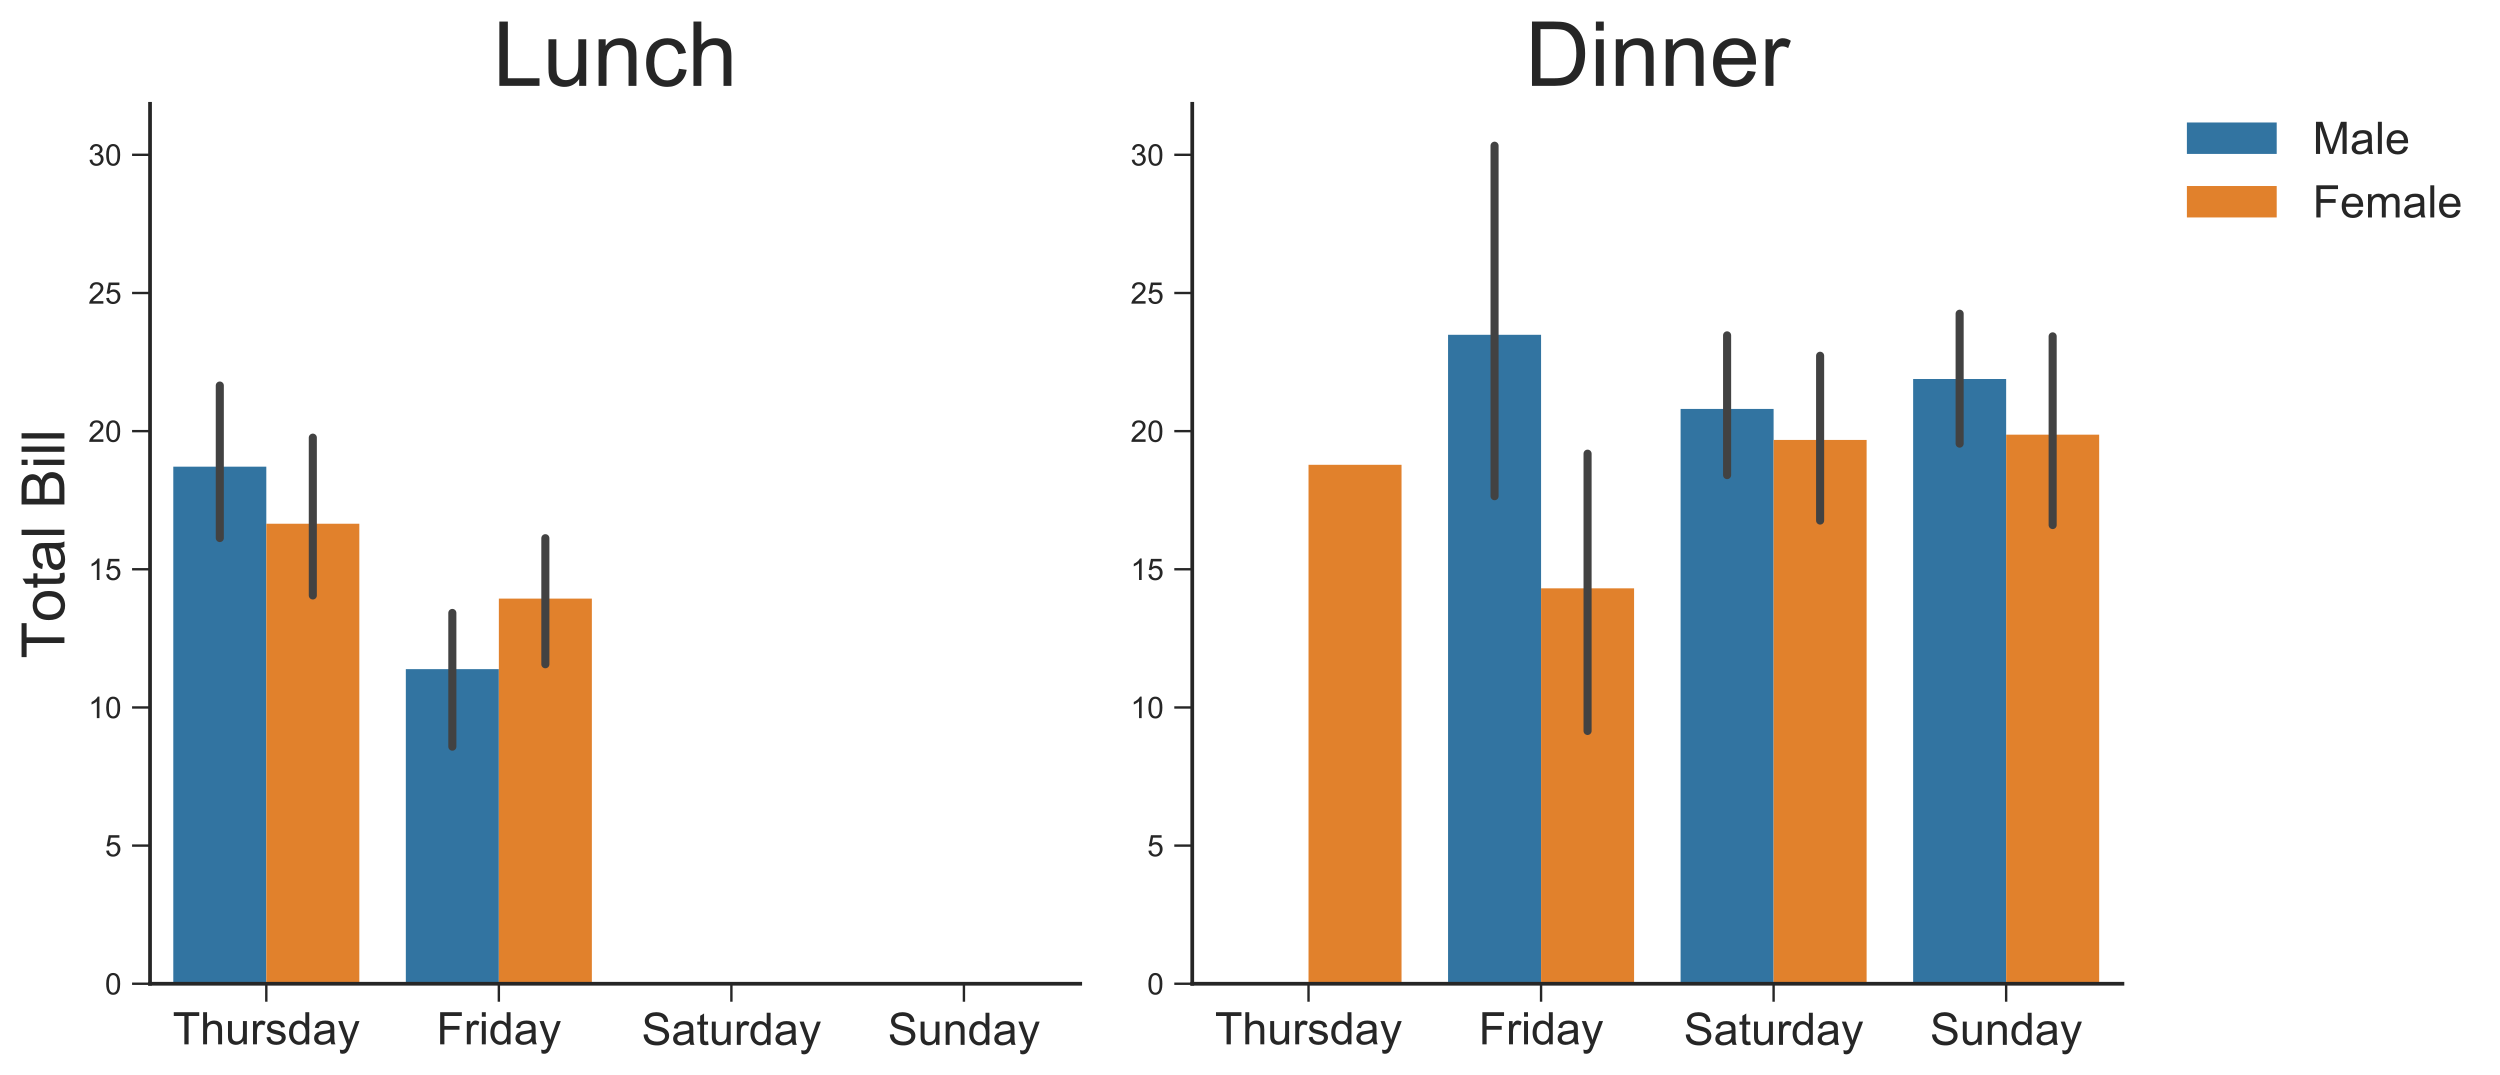
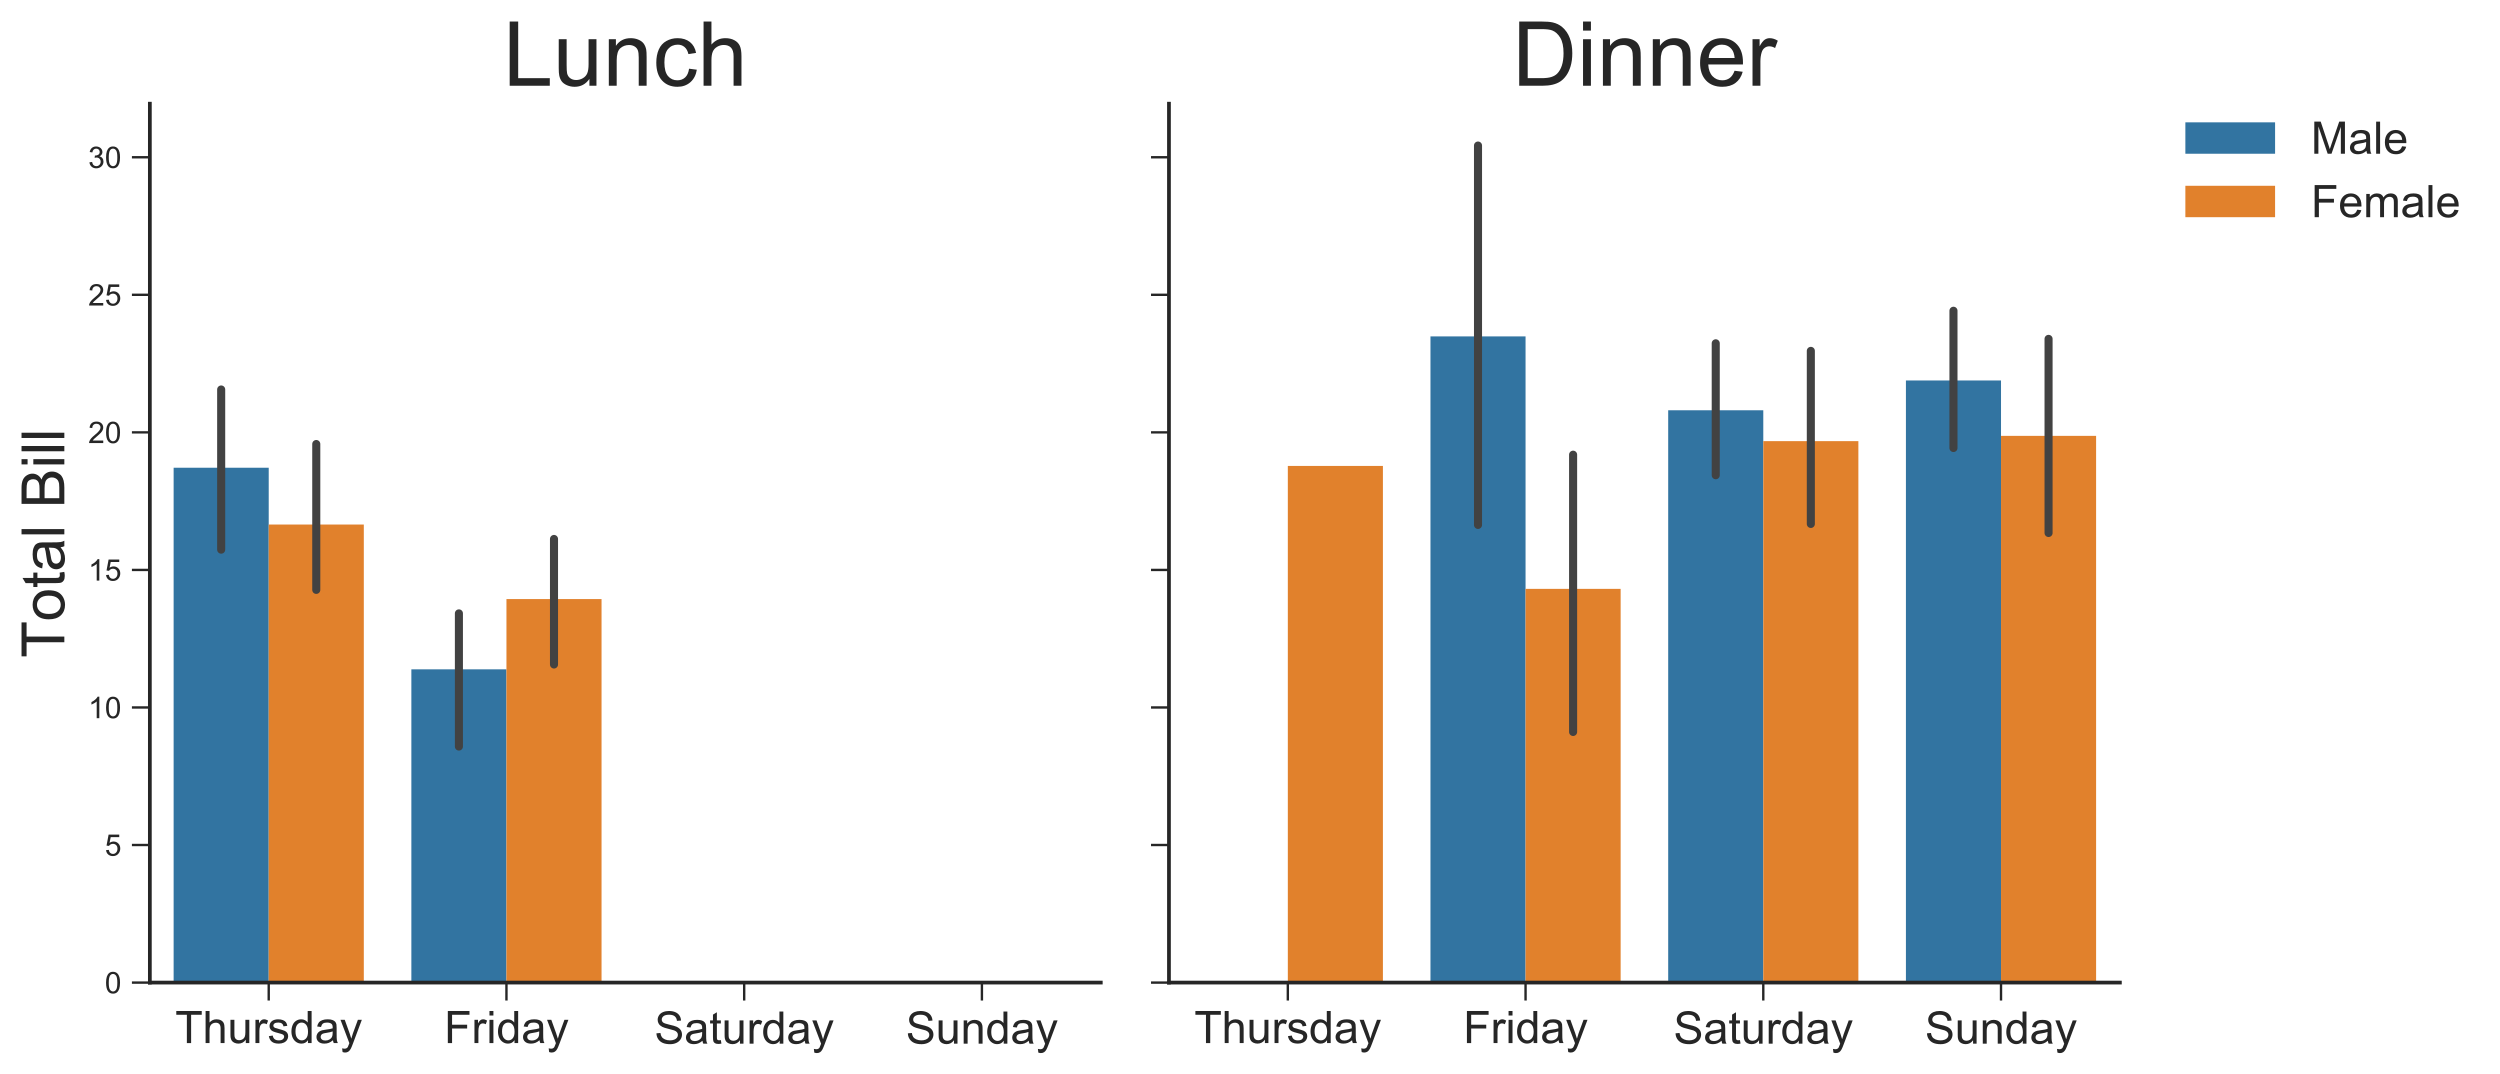
- <svg xmlns="http://www.w3.org/2000/svg" xmlns:xlink="http://www.w3.org/1999/xlink" height="359pt" version="1.1" viewBox="0 0 835 359" width="835pt">
+ <svg xmlns="http://www.w3.org/2000/svg" xmlns:xlink="http://www.w3.org/1999/xlink" height="359pt" version="1.1" viewBox="0 0 836 359" width="836pt">
  <defs>
    <style type="text/css">

*{stroke-linecap:butt;stroke-linejoin:round;}

  </style>
  </defs>
  <g id="figure_1">
    <g id="patch_1">
-       <path d="M 0 359.35   L 835.635 359.35   L 835.635 0   L 0 0   z  " style="fill:#ffffff;" />
+       <path d="M 0 359.35   L 836 359.35   L 836 0   L 0 0   z  " style="fill:#ffffff;" />
    </g>
    <g id="axes_1">
      <g id="patch_2">
-         <path d="M 50.112 328.573   L 360.788 328.573   L 360.788 34.673   L 50.112 34.673   z  " style="fill:#ffffff;" />
+         <path d="M 50.112 328.573   L 368.1 328.573   L 368.1 34.673   L 50.112 34.673   z  " style="fill:#ffffff;" />
      </g>
      <g id="matplotlib.axis_1">
        <g id="xtick_1">
          <g id="line2d_1">
            <defs>
-               <path d="M 0 0   L 0 6   " id="m8e184576bf" style="stroke:#262626;stroke-width:0.8;" />
-             </defs>
-             <g>
-               <use style="fill:#262626;stroke:#262626;stroke-width:0.8;" x="88.947" xlink:href="#m8e184576bf" y="328.573" />
+               <path d="M 0 0   L 0 6   " id="m5fe23ab889" style="stroke:#262626;stroke-width:0.8;" />
+             </defs>
+             <g>
+               <use style="fill:#262626;stroke:#262626;stroke-width:0.8;" x="89.861" xlink:href="#m5fe23ab889" y="328.573" />
            </g>
          </g>
          <g id="text_1">
            <defs>
              <path d="M 25.922 0   L 25.922 63.141   L 2.344 63.141   L 2.344 71.578   L 59.078 71.578   L 59.078 63.141   L 35.406 63.141   L 35.406 0   z  " id="ArialMT-54" />
              <path d="M 6.594 0   L 6.594 71.578   L 15.375 71.578   L 15.375 45.906   Q 21.531 53.031 30.906 53.031   Q 36.672 53.031 40.922 50.75   Q 45.172 48.484 47 44.484   Q 48.828 40.484 48.828 32.859   L 48.828 0   L 40.047 0   L 40.047 32.859   Q 40.047 39.453 37.188 42.453   Q 34.328 45.453 29.109 45.453   Q 25.203 45.453 21.75 43.422   Q 18.312 41.406 16.844 37.938   Q 15.375 34.469 15.375 28.375   L 15.375 0   z  " id="ArialMT-68" />
              <path d="M 40.578 0   L 40.578 7.625   Q 34.516 -1.172 24.125 -1.172   Q 19.531 -1.172 15.547 0.578   Q 11.578 2.344 9.641 5   Q 7.719 7.672 6.938 11.531   Q 6.391 14.109 6.391 19.734   L 6.391 51.859   L 15.188 51.859   L 15.188 23.094   Q 15.188 16.219 15.719 13.812   Q 16.547 10.359 19.234 8.375   Q 21.922 6.391 25.875 6.391   Q 29.828 6.391 33.297 8.422   Q 36.766 10.453 38.203 13.938   Q 39.656 17.438 39.656 24.078   L 39.656 51.859   L 48.438 51.859   L 48.438 0   z  " id="ArialMT-75" />
              <path d="M 6.5 0   L 6.5 51.859   L 14.406 51.859   L 14.406 44   Q 17.438 49.516 20 51.266   Q 22.562 53.031 25.641 53.031   Q 30.078 53.031 34.672 50.203   L 31.641 42.047   Q 28.422 43.953 25.203 43.953   Q 22.312 43.953 20.016 42.219   Q 17.719 40.484 16.75 37.406   Q 15.281 32.719 15.281 27.156   L 15.281 0   z  " id="ArialMT-72" />
              <path d="M 3.078 15.484   L 11.766 16.844   Q 12.5 11.625 15.844 8.844   Q 19.188 6.062 25.203 6.062   Q 31.25 6.062 34.172 8.516   Q 37.109 10.984 37.109 14.312   Q 37.109 17.281 34.516 19   Q 32.719 20.172 25.531 21.969   Q 15.875 24.422 12.141 26.203   Q 8.406 27.984 6.469 31.125   Q 4.547 34.281 4.547 38.094   Q 4.547 41.547 6.125 44.5   Q 7.719 47.469 10.453 49.422   Q 12.5 50.922 16.031 51.969   Q 19.578 53.031 23.641 53.031   Q 29.734 53.031 34.344 51.266   Q 38.969 49.516 41.156 46.5   Q 43.359 43.5 44.188 38.484   L 35.594 37.312   Q 35.016 41.312 32.203 43.547   Q 29.391 45.797 24.266 45.797   Q 18.219 45.797 15.625 43.797   Q 13.031 41.797 13.031 39.109   Q 13.031 37.406 14.109 36.031   Q 15.188 34.625 17.484 33.688   Q 18.797 33.203 25.25 31.453   Q 34.578 28.953 38.25 27.359   Q 41.938 25.781 44.031 22.75   Q 46.141 19.734 46.141 15.234   Q 46.141 10.844 43.578 6.953   Q 41.016 3.078 36.172 0.953   Q 31.344 -1.172 25.25 -1.172   Q 15.141 -1.172 9.844 3.031   Q 4.547 7.234 3.078 15.484   z  " id="ArialMT-73" />
              <path d="M 40.234 0   L 40.234 6.547   Q 35.297 -1.172 25.734 -1.172   Q 19.531 -1.172 14.328 2.25   Q 9.125 5.672 6.266 11.797   Q 3.422 17.922 3.422 25.875   Q 3.422 33.641 6 39.969   Q 8.594 46.297 13.766 49.656   Q 18.953 53.031 25.344 53.031   Q 30.031 53.031 33.688 51.047   Q 37.359 49.078 39.656 45.906   L 39.656 71.578   L 48.391 71.578   L 48.391 0   z  M 12.453 25.875   Q 12.453 15.922 16.641 10.984   Q 20.844 6.062 26.562 6.062   Q 32.328 6.062 36.344 10.766   Q 40.375 15.484 40.375 25.141   Q 40.375 35.797 36.266 40.766   Q 32.172 45.75 26.172 45.75   Q 20.312 45.75 16.375 40.969   Q 12.453 36.188 12.453 25.875   z  " id="ArialMT-64" />
              <path d="M 40.438 6.391   Q 35.547 2.25 31.031 0.531   Q 26.516 -1.172 21.344 -1.172   Q 12.797 -1.172 8.203 3   Q 3.609 7.172 3.609 13.672   Q 3.609 17.484 5.344 20.625   Q 7.078 23.781 9.891 25.688   Q 12.703 27.594 16.219 28.562   Q 18.797 29.25 24.031 29.891   Q 34.672 31.156 39.703 32.906   Q 39.75 34.719 39.75 35.203   Q 39.75 40.578 37.25 42.781   Q 33.891 45.75 27.25 45.75   Q 21.047 45.75 18.094 43.578   Q 15.141 41.406 13.719 35.891   L 5.125 37.062   Q 6.297 42.578 8.984 45.969   Q 11.672 49.359 16.75 51.188   Q 21.828 53.031 28.516 53.031   Q 35.156 53.031 39.297 51.469   Q 43.453 49.906 45.406 47.531   Q 47.359 45.172 48.141 41.547   Q 48.578 39.312 48.578 33.453   L 48.578 21.734   Q 48.578 9.469 49.141 6.219   Q 49.703 2.984 51.375 0   L 42.188 0   Q 40.828 2.734 40.438 6.391   z  M 39.703 26.031   Q 34.906 24.078 25.344 22.703   Q 19.922 21.922 17.672 20.938   Q 15.438 19.969 14.203 18.094   Q 12.984 16.219 12.984 13.922   Q 12.984 10.406 15.641 8.062   Q 18.312 5.719 23.438 5.719   Q 28.516 5.719 32.469 7.938   Q 36.422 10.156 38.281 14.016   Q 39.703 17 39.703 22.797   z  " id="ArialMT-61" />
              <path d="M 6.203 -19.969   L 5.219 -11.719   Q 8.109 -12.5 10.25 -12.5   Q 13.188 -12.5 14.938 -11.516   Q 16.703 -10.547 17.828 -8.797   Q 18.656 -7.469 20.516 -2.25   Q 20.75 -1.516 21.297 -0.094   L 1.609 51.859   L 11.078 51.859   L 21.875 21.828   Q 23.969 16.109 25.641 9.812   Q 27.156 15.875 29.25 21.625   L 40.328 51.859   L 49.125 51.859   L 29.391 -0.875   Q 26.219 -9.422 24.469 -12.641   Q 22.125 -17 19.094 -19.016   Q 16.062 -21.047 11.859 -21.047   Q 9.328 -21.047 6.203 -19.969   z  " id="ArialMT-79" />
            </defs>
-             <g style="fill:#262626;" transform="translate(57.68594 348.8102)scale(0.15 -0.15)">
+             <g style="fill:#262626;" transform="translate(58.6 348.8102)scale(0.15 -0.15)">
              <use xlink:href="#ArialMT-54" />
              <use x="61.084" xlink:href="#ArialMT-68" />
              <use x="116.699" xlink:href="#ArialMT-75" />
              <use x="172.314" xlink:href="#ArialMT-72" />
              <use x="205.615" xlink:href="#ArialMT-73" />
              <use x="255.615" xlink:href="#ArialMT-64" />
              <use x="311.23" xlink:href="#ArialMT-61" />
              <use x="366.846" xlink:href="#ArialMT-79" />
            </g>
          </g>
        </g>
        <g id="xtick_2">
          <g id="line2d_2">
            <g>
-               <use style="fill:#262626;stroke:#262626;stroke-width:0.8;" x="166.616" xlink:href="#m8e184576bf" y="328.573" />
+               <use style="fill:#262626;stroke:#262626;stroke-width:0.8;" x="169.358" xlink:href="#m5fe23ab889" y="328.573" />
            </g>
          </g>
          <g id="text_2">
            <defs>
              <path d="M 8.203 0   L 8.203 71.578   L 56.5 71.578   L 56.5 63.141   L 17.672 63.141   L 17.672 40.969   L 51.266 40.969   L 51.266 32.516   L 17.672 32.516   L 17.672 0   z  " id="ArialMT-46" />
              <path d="M 6.641 61.469   L 6.641 71.578   L 15.438 71.578   L 15.438 61.469   z  M 6.641 0   L 6.641 51.859   L 15.438 51.859   L 15.438 0   z  " id="ArialMT-69" />
            </defs>
-             <g style="fill:#262626;" transform="translate(145.7797 348.8102)scale(0.15 -0.15)">
+             <g style="fill:#262626;" transform="translate(148.5219 348.8102)scale(0.15 -0.15)">
              <use xlink:href="#ArialMT-46" />
              <use x="61.084" xlink:href="#ArialMT-72" />
              <use x="94.385" xlink:href="#ArialMT-69" />
              <use x="116.602" xlink:href="#ArialMT-64" />
              <use x="172.217" xlink:href="#ArialMT-61" />
              <use x="227.832" xlink:href="#ArialMT-79" />
            </g>
          </g>
        </g>
        <g id="xtick_3">
          <g id="line2d_3">
            <g>
-               <use style="fill:#262626;stroke:#262626;stroke-width:0.8;" x="244.284" xlink:href="#m8e184576bf" y="328.573" />
+               <use style="fill:#262626;stroke:#262626;stroke-width:0.8;" x="248.855" xlink:href="#m5fe23ab889" y="328.573" />
            </g>
          </g>
          <g id="text_3">
            <defs>
              <path d="M 4.5 23   L 13.422 23.781   Q 14.062 18.406 16.375 14.969   Q 18.703 11.531 23.578 9.406   Q 28.469 7.281 34.578 7.281   Q 39.984 7.281 44.141 8.891   Q 48.297 10.5 50.312 13.297   Q 52.344 16.109 52.344 19.438   Q 52.344 22.797 50.391 25.312   Q 48.438 27.828 43.953 29.547   Q 41.062 30.672 31.203 33.031   Q 21.344 35.406 17.391 37.5   Q 12.25 40.188 9.734 44.156   Q 7.234 48.141 7.234 53.078   Q 7.234 58.5 10.297 63.203   Q 13.375 67.922 19.281 70.359   Q 25.203 72.797 32.422 72.797   Q 40.375 72.797 46.453 70.234   Q 52.547 67.672 55.812 62.688   Q 59.078 57.719 59.328 51.422   L 50.25 50.734   Q 49.516 57.516 45.281 60.984   Q 41.062 64.453 32.812 64.453   Q 24.219 64.453 20.281 61.297   Q 16.359 58.156 16.359 53.719   Q 16.359 49.859 19.141 47.359   Q 21.875 44.875 33.422 42.266   Q 44.969 39.656 49.266 37.703   Q 55.516 34.812 58.484 30.391   Q 61.469 25.984 61.469 20.219   Q 61.469 14.5 58.203 9.438   Q 54.938 4.391 48.797 1.578   Q 42.672 -1.219 35.016 -1.219   Q 25.297 -1.219 18.719 1.609   Q 12.156 4.438 8.422 10.125   Q 4.688 15.828 4.5 23   z  " id="ArialMT-53" />
              <path d="M 25.781 7.859   L 27.047 0.094   Q 23.344 -0.688 20.406 -0.688   Q 15.625 -0.688 12.984 0.828   Q 10.359 2.344 9.281 4.812   Q 8.203 7.281 8.203 15.188   L 8.203 45.016   L 1.766 45.016   L 1.766 51.859   L 8.203 51.859   L 8.203 64.703   L 16.938 69.969   L 16.938 51.859   L 25.781 51.859   L 25.781 45.016   L 16.938 45.016   L 16.938 14.703   Q 16.938 10.938 17.406 9.859   Q 17.875 8.797 18.922 8.156   Q 19.969 7.516 21.922 7.516   Q 23.391 7.516 25.781 7.859   z  " id="ArialMT-74" />
            </defs>
-             <g style="fill:#262626;" transform="translate(214.268 348.993)scale(0.15 -0.15)">
+             <g style="fill:#262626;" transform="translate(218.8383 348.993)scale(0.15 -0.15)">
              <use xlink:href="#ArialMT-53" />
              <use x="66.699" xlink:href="#ArialMT-61" />
              <use x="122.314" xlink:href="#ArialMT-74" />
              <use x="150.098" xlink:href="#ArialMT-75" />
              <use x="205.713" xlink:href="#ArialMT-72" />
              <use x="239.014" xlink:href="#ArialMT-64" />
              <use x="294.629" xlink:href="#ArialMT-61" />
              <use x="350.244" xlink:href="#ArialMT-79" />
            </g>
          </g>
        </g>
        <g id="xtick_4">
          <g id="line2d_4">
            <g>
-               <use style="fill:#262626;stroke:#262626;stroke-width:0.8;" x="321.953" xlink:href="#m8e184576bf" y="328.573" />
+               <use style="fill:#262626;stroke:#262626;stroke-width:0.8;" x="328.352" xlink:href="#m5fe23ab889" y="328.573" />
            </g>
          </g>
          <g id="text_4">
            <defs>
              <path d="M 6.594 0   L 6.594 51.859   L 14.5 51.859   L 14.5 44.484   Q 20.219 53.031 31 53.031   Q 35.688 53.031 39.625 51.344   Q 43.562 49.656 45.516 46.922   Q 47.469 44.188 48.25 40.438   Q 48.734 37.984 48.734 31.891   L 48.734 0   L 39.938 0   L 39.938 31.547   Q 39.938 36.922 38.906 39.578   Q 37.891 42.234 35.281 43.812   Q 32.672 45.406 29.156 45.406   Q 23.531 45.406 19.453 41.844   Q 15.375 38.281 15.375 28.328   L 15.375 0   z  " id="ArialMT-6e" />
            </defs>
-             <g style="fill:#262626;" transform="translate(296.5176 348.993)scale(0.15 -0.15)">
+             <g style="fill:#262626;" transform="translate(302.916 348.993)scale(0.15 -0.15)">
              <use xlink:href="#ArialMT-53" />
              <use x="66.699" xlink:href="#ArialMT-75" />
              <use x="122.314" xlink:href="#ArialMT-6e" />
              <use x="177.93" xlink:href="#ArialMT-64" />
              <use x="233.545" xlink:href="#ArialMT-61" />
              <use x="289.16" xlink:href="#ArialMT-79" />
            </g>
          </g>
        </g>
      </g>
      <g id="matplotlib.axis_2">
        <g id="ytick_1">
          <g id="line2d_5">
            <defs>
-               <path d="M 0 0   L -6 0   " id="m45d9f34d24" style="stroke:#262626;stroke-width:0.8;" />
-             </defs>
-             <g>
-               <use style="fill:#262626;stroke:#262626;stroke-width:0.8;" x="50.112" xlink:href="#m45d9f34d24" y="328.573" />
+               <path d="M 0 0   L -6 0   " id="m32739b0300" style="stroke:#262626;stroke-width:0.8;" />
+             </defs>
+             <g>
+               <use style="fill:#262626;stroke:#262626;stroke-width:0.8;" x="50.112" xlink:href="#m32739b0300" y="328.573" />
            </g>
          </g>
          <g id="text_5">
            <defs>
              <path d="M 4.156 35.297   Q 4.156 48 6.766 55.734   Q 9.375 63.484 14.516 67.672   Q 19.672 71.875 27.484 71.875   Q 33.25 71.875 37.594 69.547   Q 41.938 67.234 44.766 62.859   Q 47.609 58.5 49.219 52.219   Q 50.828 45.953 50.828 35.297   Q 50.828 22.703 48.234 14.969   Q 45.656 7.234 40.5 3   Q 35.359 -1.219 27.484 -1.219   Q 17.141 -1.219 11.234 6.203   Q 4.156 15.141 4.156 35.297   z  M 13.188 35.297   Q 13.188 17.672 17.312 11.828   Q 21.438 6 27.484 6   Q 33.547 6 37.672 11.859   Q 41.797 17.719 41.797 35.297   Q 41.797 52.984 37.672 58.781   Q 33.547 64.594 27.391 64.594   Q 21.344 64.594 17.719 59.469   Q 13.188 52.938 13.188 35.297   z  " id="ArialMT-30" />
            </defs>
            <g style="fill:#262626;" transform="translate(35.05156 332.1523)scale(0.1 -0.1)">
              <use xlink:href="#ArialMT-30" />
            </g>
          </g>
        </g>
        <g id="ytick_2">
          <g id="line2d_6">
            <g>
-               <use style="fill:#262626;stroke:#262626;stroke-width:0.8;" x="50.112" xlink:href="#m45d9f34d24" y="282.429" />
+               <use style="fill:#262626;stroke:#262626;stroke-width:0.8;" x="50.112" xlink:href="#m32739b0300" y="282.576" />
            </g>
          </g>
          <g id="text_6">
            <defs>
              <path d="M 4.156 18.75   L 13.375 19.531   Q 14.406 12.797 18.141 9.391   Q 21.875 6 27.156 6   Q 33.5 6 37.891 10.781   Q 42.281 15.578 42.281 23.484   Q 42.281 31 38.062 35.344   Q 33.844 39.703 27 39.703   Q 22.75 39.703 19.328 37.766   Q 15.922 35.844 13.969 32.766   L 5.719 33.844   L 12.641 70.609   L 48.25 70.609   L 48.25 62.203   L 19.672 62.203   L 15.828 42.969   Q 22.266 47.469 29.344 47.469   Q 38.719 47.469 45.156 40.969   Q 51.609 34.469 51.609 24.266   Q 51.609 14.547 45.953 7.469   Q 39.062 -1.219 27.156 -1.219   Q 17.391 -1.219 11.203 4.25   Q 5.031 9.719 4.156 18.75   z  " id="ArialMT-35" />
            </defs>
-             <g style="fill:#262626;" transform="translate(35.05156 286.0078)scale(0.1 -0.1)">
+             <g style="fill:#262626;" transform="translate(35.05156 286.1544)scale(0.1 -0.1)">
              <use xlink:href="#ArialMT-35" />
            </g>
          </g>
        </g>
        <g id="ytick_3">
          <g id="line2d_7">
            <g>
-               <use style="fill:#262626;stroke:#262626;stroke-width:0.8;" x="50.112" xlink:href="#m45d9f34d24" y="236.284" />
+               <use style="fill:#262626;stroke:#262626;stroke-width:0.8;" x="50.112" xlink:href="#m32739b0300" y="236.578" />
            </g>
          </g>
          <g id="text_7">
            <defs>
              <path d="M 37.25 0   L 28.469 0   L 28.469 56   Q 25.297 52.984 20.141 49.953   Q 14.984 46.922 10.891 45.406   L 10.891 53.906   Q 18.266 57.375 23.781 62.297   Q 29.297 67.234 31.594 71.875   L 37.25 71.875   z  " id="ArialMT-31" />
            </defs>
-             <g style="fill:#262626;" transform="translate(29.49063 239.8632)scale(0.1 -0.1)">
+             <g style="fill:#262626;" transform="translate(29.49063 240.1565)scale(0.1 -0.1)">
              <use xlink:href="#ArialMT-31" />
              <use x="55.615" xlink:href="#ArialMT-30" />
            </g>
          </g>
        </g>
        <g id="ytick_4">
          <g id="line2d_8">
            <g>
-               <use style="fill:#262626;stroke:#262626;stroke-width:0.8;" x="50.112" xlink:href="#m45d9f34d24" y="190.14" />
+               <use style="fill:#262626;stroke:#262626;stroke-width:0.8;" x="50.112" xlink:href="#m32739b0300" y="190.58" />
            </g>
          </g>
          <g id="text_8">
-             <g style="fill:#262626;" transform="translate(29.49063 193.7186)scale(0.1 -0.1)">
+             <g style="fill:#262626;" transform="translate(29.49063 194.1587)scale(0.1 -0.1)">
              <use xlink:href="#ArialMT-31" />
              <use x="55.615" xlink:href="#ArialMT-35" />
            </g>
          </g>
        </g>
        <g id="ytick_5">
          <g id="line2d_9">
            <g>
-               <use style="fill:#262626;stroke:#262626;stroke-width:0.8;" x="50.112" xlink:href="#m45d9f34d24" y="143.995" />
+               <use style="fill:#262626;stroke:#262626;stroke-width:0.8;" x="50.112" xlink:href="#m32739b0300" y="144.582" />
            </g>
          </g>
          <g id="text_9">
            <defs>
              <path d="M 50.344 8.453   L 50.344 0   L 3.031 0   Q 2.938 3.172 4.047 6.109   Q 5.859 10.938 9.828 15.625   Q 13.812 20.312 21.344 26.469   Q 33.016 36.031 37.109 41.625   Q 41.219 47.219 41.219 52.203   Q 41.219 57.422 37.469 61   Q 33.734 64.594 27.734 64.594   Q 21.391 64.594 17.578 60.781   Q 13.766 56.984 13.719 50.25   L 4.688 51.172   Q 5.609 61.281 11.656 66.578   Q 17.719 71.875 27.938 71.875   Q 38.234 71.875 44.234 66.156   Q 50.25 60.453 50.25 52   Q 50.25 47.703 48.484 43.547   Q 46.734 39.406 42.656 34.812   Q 38.578 30.219 29.109 22.219   Q 21.188 15.578 18.938 13.203   Q 16.703 10.844 15.234 8.453   z  " id="ArialMT-32" />
            </defs>
-             <g style="fill:#262626;" transform="translate(29.49063 147.574)scale(0.1 -0.1)">
+             <g style="fill:#262626;" transform="translate(29.49063 148.1608)scale(0.1 -0.1)">
              <use xlink:href="#ArialMT-32" />
              <use x="55.615" xlink:href="#ArialMT-30" />
            </g>
          </g>
        </g>
        <g id="ytick_6">
          <g id="line2d_10">
            <g>
-               <use style="fill:#262626;stroke:#262626;stroke-width:0.8;" x="50.112" xlink:href="#m45d9f34d24" y="97.851" />
+               <use style="fill:#262626;stroke:#262626;stroke-width:0.8;" x="50.112" xlink:href="#m32739b0300" y="98.584" />
            </g>
          </g>
          <g id="text_10">
-             <g style="fill:#262626;" transform="translate(29.49063 101.4295)scale(0.1 -0.1)">
+             <g style="fill:#262626;" transform="translate(29.49063 102.1629)scale(0.1 -0.1)">
              <use xlink:href="#ArialMT-32" />
              <use x="55.615" xlink:href="#ArialMT-35" />
            </g>
          </g>
        </g>
        <g id="ytick_7">
          <g id="line2d_11">
            <g>
-               <use style="fill:#262626;stroke:#262626;stroke-width:0.8;" x="50.112" xlink:href="#m45d9f34d24" y="51.706" />
+               <use style="fill:#262626;stroke:#262626;stroke-width:0.8;" x="50.112" xlink:href="#m32739b0300" y="52.586" />
            </g>
          </g>
          <g id="text_11">
            <defs>
              <path d="M 4.203 18.891   L 12.984 20.062   Q 14.5 12.594 18.141 9.297   Q 21.781 6 27 6   Q 33.203 6 37.469 10.297   Q 41.75 14.594 41.75 20.953   Q 41.75 27 37.797 30.922   Q 33.844 34.859 27.734 34.859   Q 25.25 34.859 21.531 33.891   L 22.516 41.609   Q 23.391 41.5 23.922 41.5   Q 29.547 41.5 34.031 44.422   Q 38.531 47.359 38.531 53.469   Q 38.531 58.297 35.25 61.469   Q 31.984 64.656 26.812 64.656   Q 21.688 64.656 18.266 61.422   Q 14.844 58.203 13.875 51.766   L 5.078 53.328   Q 6.688 62.156 12.391 67.016   Q 18.109 71.875 26.609 71.875   Q 32.469 71.875 37.391 69.359   Q 42.328 66.844 44.938 62.5   Q 47.562 58.156 47.562 53.266   Q 47.562 48.641 45.062 44.828   Q 42.578 41.016 37.703 38.766   Q 44.047 37.312 47.562 32.688   Q 51.078 28.078 51.078 21.141   Q 51.078 11.766 44.234 5.25   Q 37.406 -1.266 26.953 -1.266   Q 17.531 -1.266 11.297 4.344   Q 5.078 9.969 4.203 18.891   z  " id="ArialMT-33" />
            </defs>
-             <g style="fill:#262626;" transform="translate(29.49063 55.28488)scale(0.1 -0.1)">
+             <g style="fill:#262626;" transform="translate(29.49063 56.16496)scale(0.1 -0.1)">
              <use xlink:href="#ArialMT-33" />
              <use x="55.615" xlink:href="#ArialMT-30" />
            </g>
          </g>
        </g>
        <g id="text_12">
          <defs>
            <path d="M 3.328 25.922   Q 3.328 40.328 11.328 47.266   Q 18.016 53.031 27.641 53.031   Q 38.328 53.031 45.109 46.016   Q 51.906 39.016 51.906 26.656   Q 51.906 16.656 48.906 10.906   Q 45.906 5.172 40.156 2   Q 34.422 -1.172 27.641 -1.172   Q 16.75 -1.172 10.031 5.812   Q 3.328 12.797 3.328 25.922   z  M 12.359 25.922   Q 12.359 15.969 16.703 11.016   Q 21.047 6.062 27.641 6.062   Q 34.188 6.062 38.531 11.031   Q 42.875 16.016 42.875 26.219   Q 42.875 35.844 38.5 40.797   Q 34.125 45.75 27.641 45.75   Q 21.047 45.75 16.703 40.812   Q 12.359 35.891 12.359 25.922   z  " id="ArialMT-6f" />
            <path d="M 6.391 0   L 6.391 71.578   L 15.188 71.578   L 15.188 0   z  " id="ArialMT-6c" />
            <path id="ArialMT-20" />
            <path d="M 7.328 0   L 7.328 71.578   L 34.188 71.578   Q 42.391 71.578 47.344 69.406   Q 52.297 67.234 55.094 62.719   Q 57.906 58.203 57.906 53.266   Q 57.906 48.688 55.422 44.625   Q 52.938 40.578 47.906 38.094   Q 54.391 36.188 57.875 31.594   Q 61.375 27 61.375 20.75   Q 61.375 15.719 59.25 11.391   Q 57.125 7.078 54 4.734   Q 50.875 2.391 46.156 1.188   Q 41.453 0 34.625 0   z  M 16.797 41.5   L 32.281 41.5   Q 38.578 41.5 41.312 42.328   Q 44.922 43.406 46.75 45.891   Q 48.578 48.391 48.578 52.156   Q 48.578 55.719 46.875 58.422   Q 45.172 61.141 41.984 62.141   Q 38.812 63.141 31.109 63.141   L 16.797 63.141   z  M 16.797 8.453   L 34.625 8.453   Q 39.203 8.453 41.062 8.797   Q 44.344 9.375 46.531 10.734   Q 48.734 12.109 50.141 14.719   Q 51.562 17.328 51.562 20.75   Q 51.562 24.75 49.516 27.703   Q 47.469 30.672 43.828 31.859   Q 40.188 33.062 33.344 33.062   L 16.797 33.062   z  " id="ArialMT-42" />
          </defs>
          <g style="fill:#262626;" transform="translate(21.51562 219.95)rotate(-90)scale(0.2 -0.2)">
            <use xlink:href="#ArialMT-54" />
            <use x="60.912" xlink:href="#ArialMT-6f" />
            <use x="116.527" xlink:href="#ArialMT-74" />
            <use x="144.311" xlink:href="#ArialMT-61" />
            <use x="199.926" xlink:href="#ArialMT-6c" />
            <use x="222.143" xlink:href="#ArialMT-20" />
            <use x="249.926" xlink:href="#ArialMT-42" />
            <use x="316.625" xlink:href="#ArialMT-69" />
            <use x="338.842" xlink:href="#ArialMT-6c" />
            <use x="361.059" xlink:href="#ArialMT-6c" />
          </g>
        </g>
      </g>
      <g id="patch_3">
-         <path clip-path="url(#pac358e25ee)" d="M 57.879 328.573   L 88.947 328.573   L 88.947 155.857   L 57.879 155.857   z  " style="fill:#3274a1;" />
+         <path clip-path="url(#p8a10f29d12)" d="M 58.062 328.573   L 89.861 328.573   L 89.861 156.406   L 58.062 156.406   z  " style="fill:#3274a1;" />
      </g>
      <g id="patch_4">
-         <path clip-path="url(#pac358e25ee)" d="M 135.548 328.573   L 166.616 328.573   L 166.616 223.487   L 135.548 223.487   z  " style="fill:#3274a1;" />
+         <path clip-path="url(#p8a10f29d12)" d="M 137.559 328.573   L 169.358 328.573   L 169.358 223.821   L 137.559 223.821   z  " style="fill:#3274a1;" />
      </g>
      <g id="patch_5">
-         <path clip-path="url(#pac358e25ee)" d="z  " style="fill:#3274a1;" />
+         <path clip-path="url(#p8a10f29d12)" d="z  " style="fill:#3274a1;" />
      </g>
      <g id="patch_6">
-         <path clip-path="url(#pac358e25ee)" d="z  " style="fill:#3274a1;" />
+         <path clip-path="url(#p8a10f29d12)" d="z  " style="fill:#3274a1;" />
      </g>
      <g id="patch_7">
-         <path clip-path="url(#pac358e25ee)" d="M 88.947 328.573   L 120.014 328.573   L 120.014 174.924   L 88.947 174.924   z  " style="fill:#e1812c;" />
+         <path clip-path="url(#p8a10f29d12)" d="M 89.861 328.573   L 121.66 328.573   L 121.66 175.412   L 89.861 175.412   z  " style="fill:#e1812c;" />
      </g>
      <g id="patch_8">
-         <path clip-path="url(#pac358e25ee)" d="M 166.616 328.573   L 197.683 328.573   L 197.683 199.922   L 166.616 199.922   z  " style="fill:#e1812c;" />
+         <path clip-path="url(#p8a10f29d12)" d="M 169.358 328.573   L 201.157 328.573   L 201.157 200.331   L 169.358 200.331   z  " style="fill:#e1812c;" />
      </g>
      <g id="patch_9">
-         <path clip-path="url(#pac358e25ee)" d="z  " style="fill:#e1812c;" />
+         <path clip-path="url(#p8a10f29d12)" d="z  " style="fill:#e1812c;" />
      </g>
      <g id="patch_10">
-         <path clip-path="url(#pac358e25ee)" d="z  " style="fill:#e1812c;" />
+         <path clip-path="url(#p8a10f29d12)" d="z  " style="fill:#e1812c;" />
      </g>
      <g id="line2d_12">
-         <path clip-path="url(#pac358e25ee)" d="M 73.413 179.708   L 73.413 128.77   " style="fill:none;stroke:#424242;stroke-linecap:round;stroke-width:2.7;" />
+         <path clip-path="url(#p8a10f29d12)" d="M 73.962 183.802   L 73.962 130.246   " style="fill:none;stroke:#424242;stroke-linecap:round;stroke-width:2.7;" />
      </g>
      <g id="line2d_13">
-         <path clip-path="url(#pac358e25ee)" d="M 151.082 249.389   L 151.082 204.721   " style="fill:none;stroke:#424242;stroke-linecap:round;stroke-width:2.7;" />
+         <path clip-path="url(#p8a10f29d12)" d="M 153.458 249.641   L 153.458 205.115   " style="fill:none;stroke:#424242;stroke-linecap:round;stroke-width:2.7;" />
      </g>
      <g id="line2d_14">
-         <path clip-path="url(#pac358e25ee)" d="M 0 0   " style="fill:none;stroke:#424242;stroke-linecap:round;stroke-width:2.7;" />
+         <path clip-path="url(#p8a10f29d12)" d="M 0 0   " style="fill:none;stroke:#424242;stroke-linecap:round;stroke-width:2.7;" />
      </g>
      <g id="line2d_15">
-         <path clip-path="url(#pac358e25ee)" d="M 0 0   " style="fill:none;stroke:#424242;stroke-linecap:round;stroke-width:2.7;" />
+         <path clip-path="url(#p8a10f29d12)" d="M 0 0   " style="fill:none;stroke:#424242;stroke-linecap:round;stroke-width:2.7;" />
      </g>
      <g id="line2d_16">
-         <path clip-path="url(#pac358e25ee)" d="M 104.481 198.882   L 104.481 146.174   " style="fill:none;stroke:#424242;stroke-linecap:round;stroke-width:2.7;" />
+         <path clip-path="url(#p8a10f29d12)" d="M 105.76 197.256   L 105.76 148.482   " style="fill:none;stroke:#424242;stroke-linecap:round;stroke-width:2.7;" />
      </g>
      <g id="line2d_17">
-         <path clip-path="url(#pac358e25ee)" d="M 182.149 221.864   L 182.149 179.757   " style="fill:none;stroke:#424242;stroke-linecap:round;stroke-width:2.7;" />
+         <path clip-path="url(#p8a10f29d12)" d="M 185.257 222.203   L 185.257 180.23   " style="fill:none;stroke:#424242;stroke-linecap:round;stroke-width:2.7;" />
      </g>
      <g id="line2d_18">
-         <path clip-path="url(#pac358e25ee)" d="M 0 0   " style="fill:none;stroke:#424242;stroke-linecap:round;stroke-width:2.7;" />
+         <path clip-path="url(#p8a10f29d12)" d="M 0 0   " style="fill:none;stroke:#424242;stroke-linecap:round;stroke-width:2.7;" />
      </g>
      <g id="line2d_19">
-         <path clip-path="url(#pac358e25ee)" d="M 0 0   " style="fill:none;stroke:#424242;stroke-linecap:round;stroke-width:2.7;" />
+         <path clip-path="url(#p8a10f29d12)" d="M 0 0   " style="fill:none;stroke:#424242;stroke-linecap:round;stroke-width:2.7;" />
      </g>
      <g id="patch_11">
        <path d="M 50.112 328.573   L 50.112 34.673   " style="fill:none;stroke:#262626;stroke-linecap:square;stroke-linejoin:miter;stroke-width:1.25;" />
      </g>
      <g id="patch_12">
-         <path d="M 50.112 328.573   L 360.788 328.573   " style="fill:none;stroke:#262626;stroke-linecap:square;stroke-linejoin:miter;stroke-width:1.25;" />
+         <path d="M 50.112 328.573   L 368.1 328.573   " style="fill:none;stroke:#262626;stroke-linecap:square;stroke-linejoin:miter;stroke-width:1.25;" />
      </g>
      <g id="text_13">
        <defs>
          <path d="M 7.328 0   L 7.328 71.578   L 16.797 71.578   L 16.797 8.453   L 52.047 8.453   L 52.047 0   z  " id="ArialMT-4c" />
          <path d="M 40.438 19   L 49.078 17.875   Q 47.656 8.938 41.812 3.875   Q 35.984 -1.172 27.484 -1.172   Q 16.844 -1.172 10.375 5.781   Q 3.906 12.75 3.906 25.734   Q 3.906 34.125 6.688 40.422   Q 9.469 46.734 15.156 49.875   Q 20.844 53.031 27.547 53.031   Q 35.984 53.031 41.359 48.75   Q 46.734 44.484 48.25 36.625   L 39.703 35.297   Q 38.484 40.531 35.375 43.156   Q 32.281 45.797 27.875 45.797   Q 21.234 45.797 17.078 41.031   Q 12.938 36.281 12.938 25.984   Q 12.938 15.531 16.938 10.797   Q 20.953 6.062 27.391 6.062   Q 32.562 6.062 36.031 9.234   Q 39.5 12.406 40.438 19   z  " id="ArialMT-63" />
        </defs>
-         <g style="fill:#262626;" transform="translate(164.5844 28.67344)scale(0.3 -0.3)">
+         <g style="fill:#262626;" transform="translate(168.2406 28.67344)scale(0.3 -0.3)">
          <use xlink:href="#ArialMT-4c" />
          <use x="55.615" xlink:href="#ArialMT-75" />
          <use x="111.23" xlink:href="#ArialMT-6e" />
          <use x="166.846" xlink:href="#ArialMT-63" />
          <use x="216.846" xlink:href="#ArialMT-68" />
        </g>
      </g>
    </g>
    <g id="axes_2">
      <g id="patch_13">
-         <path d="M 398.212 328.573   L 708.888 328.573   L 708.888 34.673   L 398.212 34.673   z  " style="fill:#ffffff;" />
+         <path d="M 390.9 328.573   L 708.888 328.573   L 708.888 34.673   L 390.9 34.673   z  " style="fill:#ffffff;" />
      </g>
      <g id="matplotlib.axis_3">
        <g id="xtick_5">
          <g id="line2d_20">
            <g>
-               <use style="fill:#262626;stroke:#262626;stroke-width:0.8;" x="437.047" xlink:href="#m8e184576bf" y="328.573" />
+               <use style="fill:#262626;stroke:#262626;stroke-width:0.8;" x="430.648" xlink:href="#m5fe23ab889" y="328.573" />
            </g>
          </g>
          <g id="text_14">
-             <g style="fill:#262626;" transform="translate(405.7859 348.8102)scale(0.15 -0.15)">
+             <g style="fill:#262626;" transform="translate(399.3875 348.8102)scale(0.15 -0.15)">
              <use xlink:href="#ArialMT-54" />
              <use x="61.084" xlink:href="#ArialMT-68" />
              <use x="116.699" xlink:href="#ArialMT-75" />
              <use x="172.314" xlink:href="#ArialMT-72" />
              <use x="205.615" xlink:href="#ArialMT-73" />
              <use x="255.615" xlink:href="#ArialMT-64" />
              <use x="311.23" xlink:href="#ArialMT-61" />
              <use x="366.846" xlink:href="#ArialMT-79" />
            </g>
          </g>
        </g>
        <g id="xtick_6">
          <g id="line2d_21">
            <g>
-               <use style="fill:#262626;stroke:#262626;stroke-width:0.8;" x="514.716" xlink:href="#m8e184576bf" y="328.573" />
+               <use style="fill:#262626;stroke:#262626;stroke-width:0.8;" x="510.145" xlink:href="#m5fe23ab889" y="328.573" />
            </g>
          </g>
          <g id="text_15">
-             <g style="fill:#262626;" transform="translate(493.8797 348.8102)scale(0.15 -0.15)">
+             <g style="fill:#262626;" transform="translate(489.3094 348.8102)scale(0.15 -0.15)">
              <use xlink:href="#ArialMT-46" />
              <use x="61.084" xlink:href="#ArialMT-72" />
              <use x="94.385" xlink:href="#ArialMT-69" />
              <use x="116.602" xlink:href="#ArialMT-64" />
              <use x="172.217" xlink:href="#ArialMT-61" />
              <use x="227.832" xlink:href="#ArialMT-79" />
            </g>
          </g>
        </g>
        <g id="xtick_7">
          <g id="line2d_22">
            <g>
-               <use style="fill:#262626;stroke:#262626;stroke-width:0.8;" x="592.384" xlink:href="#m8e184576bf" y="328.573" />
+               <use style="fill:#262626;stroke:#262626;stroke-width:0.8;" x="589.642" xlink:href="#m5fe23ab889" y="328.573" />
            </g>
          </g>
          <g id="text_16">
-             <g style="fill:#262626;" transform="translate(562.368 348.993)scale(0.15 -0.15)">
+             <g style="fill:#262626;" transform="translate(559.6258 348.993)scale(0.15 -0.15)">
              <use xlink:href="#ArialMT-53" />
              <use x="66.699" xlink:href="#ArialMT-61" />
              <use x="122.314" xlink:href="#ArialMT-74" />
              <use x="150.098" xlink:href="#ArialMT-75" />
              <use x="205.713" xlink:href="#ArialMT-72" />
              <use x="239.014" xlink:href="#ArialMT-64" />
              <use x="294.629" xlink:href="#ArialMT-61" />
              <use x="350.244" xlink:href="#ArialMT-79" />
            </g>
          </g>
        </g>
        <g id="xtick_8">
          <g id="line2d_23">
            <g>
-               <use style="fill:#262626;stroke:#262626;stroke-width:0.8;" x="670.053" xlink:href="#m8e184576bf" y="328.573" />
+               <use style="fill:#262626;stroke:#262626;stroke-width:0.8;" x="669.139" xlink:href="#m5fe23ab889" y="328.573" />
            </g>
          </g>
          <g id="text_17">
-             <g style="fill:#262626;" transform="translate(644.6176 348.993)scale(0.15 -0.15)">
+             <g style="fill:#262626;" transform="translate(643.7035 348.993)scale(0.15 -0.15)">
              <use xlink:href="#ArialMT-53" />
              <use x="66.699" xlink:href="#ArialMT-75" />
              <use x="122.314" xlink:href="#ArialMT-6e" />
              <use x="177.93" xlink:href="#ArialMT-64" />
              <use x="233.545" xlink:href="#ArialMT-61" />
              <use x="289.16" xlink:href="#ArialMT-79" />
            </g>
          </g>
        </g>
      </g>
      <g id="matplotlib.axis_4">
        <g id="ytick_8">
          <g id="line2d_24">
            <g>
-               <use style="fill:#262626;stroke:#262626;stroke-width:0.8;" x="398.212" xlink:href="#m45d9f34d24" y="328.573" />
-             </g>
-           </g>
-           <g id="text_18">
-             <g style="fill:#262626;" transform="translate(383.1516 332.1523)scale(0.1 -0.1)">
-               <use xlink:href="#ArialMT-30" />
+               <use style="fill:#262626;stroke:#262626;stroke-width:0.8;" x="390.9" xlink:href="#m32739b0300" y="328.573" />
            </g>
          </g>
        </g>
        <g id="ytick_9">
          <g id="line2d_25">
            <g>
-               <use style="fill:#262626;stroke:#262626;stroke-width:0.8;" x="398.212" xlink:href="#m45d9f34d24" y="282.429" />
-             </g>
-           </g>
-           <g id="text_19">
-             <g style="fill:#262626;" transform="translate(383.1516 286.0078)scale(0.1 -0.1)">
-               <use xlink:href="#ArialMT-35" />
+               <use style="fill:#262626;stroke:#262626;stroke-width:0.8;" x="390.9" xlink:href="#m32739b0300" y="282.576" />
            </g>
          </g>
        </g>
        <g id="ytick_10">
          <g id="line2d_26">
            <g>
-               <use style="fill:#262626;stroke:#262626;stroke-width:0.8;" x="398.212" xlink:href="#m45d9f34d24" y="236.284" />
-             </g>
-           </g>
-           <g id="text_20">
-             <g style="fill:#262626;" transform="translate(377.5906 239.8632)scale(0.1 -0.1)">
-               <use xlink:href="#ArialMT-31" />
-               <use x="55.615" xlink:href="#ArialMT-30" />
+               <use style="fill:#262626;stroke:#262626;stroke-width:0.8;" x="390.9" xlink:href="#m32739b0300" y="236.578" />
            </g>
          </g>
        </g>
        <g id="ytick_11">
          <g id="line2d_27">
            <g>
-               <use style="fill:#262626;stroke:#262626;stroke-width:0.8;" x="398.212" xlink:href="#m45d9f34d24" y="190.14" />
-             </g>
-           </g>
-           <g id="text_21">
-             <g style="fill:#262626;" transform="translate(377.5906 193.7186)scale(0.1 -0.1)">
-               <use xlink:href="#ArialMT-31" />
-               <use x="55.615" xlink:href="#ArialMT-35" />
+               <use style="fill:#262626;stroke:#262626;stroke-width:0.8;" x="390.9" xlink:href="#m32739b0300" y="190.58" />
            </g>
          </g>
        </g>
        <g id="ytick_12">
          <g id="line2d_28">
            <g>
-               <use style="fill:#262626;stroke:#262626;stroke-width:0.8;" x="398.212" xlink:href="#m45d9f34d24" y="143.995" />
-             </g>
-           </g>
-           <g id="text_22">
-             <g style="fill:#262626;" transform="translate(377.5906 147.574)scale(0.1 -0.1)">
-               <use xlink:href="#ArialMT-32" />
-               <use x="55.615" xlink:href="#ArialMT-30" />
+               <use style="fill:#262626;stroke:#262626;stroke-width:0.8;" x="390.9" xlink:href="#m32739b0300" y="144.582" />
            </g>
          </g>
        </g>
        <g id="ytick_13">
          <g id="line2d_29">
            <g>
-               <use style="fill:#262626;stroke:#262626;stroke-width:0.8;" x="398.212" xlink:href="#m45d9f34d24" y="97.851" />
-             </g>
-           </g>
-           <g id="text_23">
-             <g style="fill:#262626;" transform="translate(377.5906 101.4295)scale(0.1 -0.1)">
-               <use xlink:href="#ArialMT-32" />
-               <use x="55.615" xlink:href="#ArialMT-35" />
+               <use style="fill:#262626;stroke:#262626;stroke-width:0.8;" x="390.9" xlink:href="#m32739b0300" y="98.584" />
            </g>
          </g>
        </g>
        <g id="ytick_14">
          <g id="line2d_30">
            <g>
-               <use style="fill:#262626;stroke:#262626;stroke-width:0.8;" x="398.212" xlink:href="#m45d9f34d24" y="51.706" />
-             </g>
-           </g>
-           <g id="text_24">
-             <g style="fill:#262626;" transform="translate(377.5906 55.28488)scale(0.1 -0.1)">
-               <use xlink:href="#ArialMT-33" />
-               <use x="55.615" xlink:href="#ArialMT-30" />
+               <use style="fill:#262626;stroke:#262626;stroke-width:0.8;" x="390.9" xlink:href="#m32739b0300" y="52.586" />
            </g>
          </g>
        </g>
      </g>
      <g id="patch_14">
-         <path clip-path="url(#p1b919def3e)" d="z  " style="fill:#3274a1;" />
+         <path clip-path="url(#p4348016dce)" d="z  " style="fill:#3274a1;" />
      </g>
      <g id="patch_15">
-         <path clip-path="url(#p1b919def3e)" d="M 483.648 328.573   L 514.716 328.573   L 514.716 111.813   L 483.648 111.813   z  " style="fill:#3274a1;" />
+         <path clip-path="url(#p4348016dce)" d="M 478.347 328.573   L 510.145 328.573   L 510.145 112.502   L 478.347 112.502   z  " style="fill:#3274a1;" />
      </g>
      <g id="patch_16">
-         <path clip-path="url(#p1b919def3e)" d="M 561.317 328.573   L 592.384 328.573   L 592.384 136.589   L 561.317 136.589   z  " style="fill:#3274a1;" />
+         <path clip-path="url(#p4348016dce)" d="M 557.843 328.573   L 589.642 328.573   L 589.642 137.199   L 557.843 137.199   z  " style="fill:#3274a1;" />
      </g>
      <g id="patch_17">
-         <path clip-path="url(#p1b919def3e)" d="M 638.986 328.573   L 670.053 328.573   L 670.053 126.578   L 638.986 126.578   z  " style="fill:#3274a1;" />
+         <path clip-path="url(#p4348016dce)" d="M 637.34 328.573   L 669.139 328.573   L 669.139 127.22   L 637.34 127.22   z  " style="fill:#3274a1;" />
      </g>
      <g id="patch_18">
-         <path clip-path="url(#p1b919def3e)" d="M 437.047 328.573   L 468.114 328.573   L 468.114 155.254   L 437.047 155.254   z  " style="fill:#e1812c;" />
+         <path clip-path="url(#p4348016dce)" d="M 430.648 328.573   L 462.447 328.573   L 462.447 155.805   L 430.648 155.805   z  " style="fill:#e1812c;" />
      </g>
      <g id="patch_19">
-         <path clip-path="url(#p1b919def3e)" d="M 514.716 328.573   L 545.783 328.573   L 545.783 196.508   L 514.716 196.508   z  " style="fill:#e1812c;" />
+         <path clip-path="url(#p4348016dce)" d="M 510.145 328.573   L 541.944 328.573   L 541.944 196.927   L 510.145 196.927   z  " style="fill:#e1812c;" />
      </g>
      <g id="patch_20">
-         <path clip-path="url(#p1b919def3e)" d="M 592.384 328.573   L 623.452 328.573   L 623.452 146.945   L 592.384 146.945   z  " style="fill:#e1812c;" />
+         <path clip-path="url(#p4348016dce)" d="M 589.642 328.573   L 621.441 328.573   L 621.441 147.522   L 589.642 147.522   z  " style="fill:#e1812c;" />
      </g>
      <g id="patch_21">
-         <path clip-path="url(#p1b919def3e)" d="M 670.053 328.573   L 701.121 328.573   L 701.121 145.174   L 670.053 145.174   z  " style="fill:#e1812c;" />
+         <path clip-path="url(#p4348016dce)" d="M 669.139 328.573   L 700.938 328.573   L 700.938 145.757   L 669.139 145.757   z  " style="fill:#e1812c;" />
      </g>
      <g id="line2d_31">
-         <path clip-path="url(#p1b919def3e)" d="M 0 0   " style="fill:none;stroke:#424242;stroke-linecap:round;stroke-width:2.7;" />
+         <path clip-path="url(#p4348016dce)" d="M 0 0   " style="fill:none;stroke:#424242;stroke-linecap:round;stroke-width:2.7;" />
      </g>
      <g id="line2d_32">
-         <path clip-path="url(#p1b919def3e)" d="M 499.182 165.732   L 499.182 48.669   " style="fill:none;stroke:#424242;stroke-linecap:round;stroke-width:2.7;" />
+         <path clip-path="url(#p4348016dce)" d="M 494.246 175.532   L 494.246 48.669   " style="fill:none;stroke:#424242;stroke-linecap:round;stroke-width:2.7;" />
      </g>
      <g id="line2d_33">
-         <path clip-path="url(#p1b919def3e)" d="M 576.851 158.687   L 576.851 112.006   " style="fill:none;stroke:#424242;stroke-linecap:round;stroke-width:2.7;" />
+         <path clip-path="url(#p4348016dce)" d="M 573.743 158.918   L 573.743 114.802   " style="fill:none;stroke:#424242;stroke-linecap:round;stroke-width:2.7;" />
      </g>
      <g id="line2d_34">
-         <path clip-path="url(#p1b919def3e)" d="M 654.519 148.171   L 654.519 104.782   " style="fill:none;stroke:#424242;stroke-linecap:round;stroke-width:2.7;" />
+         <path clip-path="url(#p4348016dce)" d="M 653.24 149.815   L 653.24 103.917   " style="fill:none;stroke:#424242;stroke-linecap:round;stroke-width:2.7;" />
      </g>
      <g id="line2d_35">
-         <path clip-path="url(#p1b919def3e)" d="M 0 0   " style="fill:none;stroke:#424242;stroke-linecap:round;stroke-width:2.7;" />
+         <path clip-path="url(#p4348016dce)" d="M 0 0   " style="fill:none;stroke:#424242;stroke-linecap:round;stroke-width:2.7;" />
      </g>
      <g id="line2d_36">
-         <path clip-path="url(#p1b919def3e)" d="M 530.249 244.138   L 530.249 151.526   " style="fill:none;stroke:#424242;stroke-linecap:round;stroke-width:2.7;" />
+         <path clip-path="url(#p4348016dce)" d="M 526.045 244.765   L 526.045 152.051   " style="fill:none;stroke:#424242;stroke-linecap:round;stroke-width:2.7;" />
      </g>
      <g id="line2d_37">
-         <path clip-path="url(#p1b919def3e)" d="M 607.918 173.864   L 607.918 118.825   " style="fill:none;stroke:#424242;stroke-linecap:round;stroke-width:2.7;" />
+         <path clip-path="url(#p4348016dce)" d="M 605.542 175.202   L 605.542 117.332   " style="fill:none;stroke:#424242;stroke-linecap:round;stroke-width:2.7;" />
      </g>
      <g id="line2d_38">
-         <path clip-path="url(#p1b919def3e)" d="M 685.587 175.366   L 685.587 112.342   " style="fill:none;stroke:#424242;stroke-linecap:round;stroke-width:2.7;" />
+         <path clip-path="url(#p4348016dce)" d="M 685.038 178.23   L 685.038 113.321   " style="fill:none;stroke:#424242;stroke-linecap:round;stroke-width:2.7;" />
      </g>
      <g id="patch_22">
-         <path d="M 398.212 328.573   L 398.212 34.673   " style="fill:none;stroke:#262626;stroke-linecap:square;stroke-linejoin:miter;stroke-width:1.25;" />
+         <path d="M 390.9 328.573   L 390.9 34.673   " style="fill:none;stroke:#262626;stroke-linecap:square;stroke-linejoin:miter;stroke-width:1.25;" />
      </g>
      <g id="patch_23">
-         <path d="M 398.212 328.573   L 708.888 328.573   " style="fill:none;stroke:#262626;stroke-linecap:square;stroke-linejoin:miter;stroke-width:1.25;" />
-       </g>
-       <g id="text_25">
+         <path d="M 390.9 328.573   L 708.888 328.573   " style="fill:none;stroke:#262626;stroke-linecap:square;stroke-linejoin:miter;stroke-width:1.25;" />
+       </g>
+       <g id="text_18">
        <defs>
          <path d="M 7.719 0   L 7.719 71.578   L 32.375 71.578   Q 40.719 71.578 45.125 70.562   Q 51.266 69.141 55.609 65.438   Q 61.281 60.641 64.078 53.188   Q 66.891 45.75 66.891 36.188   Q 66.891 28.031 64.984 21.734   Q 63.094 15.438 60.109 11.297   Q 57.125 7.172 53.578 4.797   Q 50.047 2.438 45.047 1.219   Q 40.047 0 33.547 0   z  M 17.188 8.453   L 32.469 8.453   Q 39.547 8.453 43.578 9.766   Q 47.609 11.078 50 13.484   Q 53.375 16.844 55.25 22.531   Q 57.125 28.219 57.125 36.328   Q 57.125 47.562 53.438 53.594   Q 49.75 59.625 44.484 61.672   Q 40.672 63.141 32.234 63.141   L 17.188 63.141   z  " id="ArialMT-44" />
          <path d="M 42.094 16.703   L 51.172 15.578   Q 49.031 7.625 43.219 3.219   Q 37.406 -1.172 28.375 -1.172   Q 17 -1.172 10.328 5.828   Q 3.656 12.844 3.656 25.484   Q 3.656 38.578 10.391 45.797   Q 17.141 53.031 27.875 53.031   Q 38.281 53.031 44.875 45.953   Q 51.469 38.875 51.469 26.031   Q 51.469 25.25 51.422 23.688   L 12.75 23.688   Q 13.234 15.141 17.578 10.594   Q 21.922 6.062 28.422 6.062   Q 33.25 6.062 36.672 8.594   Q 40.094 11.141 42.094 16.703   z  M 13.234 30.906   L 42.188 30.906   Q 41.609 37.453 38.875 40.719   Q 34.672 45.797 27.984 45.797   Q 21.922 45.797 17.797 41.75   Q 13.672 37.703 13.234 30.906   z  " id="ArialMT-65" />
        </defs>
-         <g style="fill:#262626;" transform="translate(509.3656 28.67344)scale(0.3 -0.3)">
+         <g style="fill:#262626;" transform="translate(505.7094 28.67344)scale(0.3 -0.3)">
          <use xlink:href="#ArialMT-44" />
          <use x="72.217" xlink:href="#ArialMT-69" />
          <use x="94.434" xlink:href="#ArialMT-6e" />
          <use x="150.049" xlink:href="#ArialMT-6e" />
          <use x="205.664" xlink:href="#ArialMT-65" />
          <use x="261.279" xlink:href="#ArialMT-72" />
        </g>
      </g>
      <g id="legend_1">
        <g id="patch_24">
-           <path d="M 730.421 51.41   L 760.421 51.41   L 760.421 40.91   L 730.421 40.91   z  " style="fill:#3274a1;" />
-         </g>
-         <g id="text_26">
+           <path d="M 730.787 51.41   L 760.787 51.41   L 760.787 40.91   L 730.787 40.91   z  " style="fill:#3274a1;" />
+         </g>
+         <g id="text_19">
          <defs>
            <path d="M 7.422 0   L 7.422 71.578   L 21.688 71.578   L 38.625 20.906   Q 40.969 13.812 42.047 10.297   Q 43.266 14.203 45.844 21.781   L 62.984 71.578   L 75.734 71.578   L 75.734 0   L 66.609 0   L 66.609 59.906   L 45.797 0   L 37.25 0   L 16.547 60.938   L 16.547 0   z  " id="ArialMT-4d" />
          </defs>
-           <g style="fill:#262626;" transform="translate(772.4212 51.41016)scale(0.15 -0.15)">
+           <g style="fill:#262626;" transform="translate(772.7869 51.41016)scale(0.15 -0.15)">
            <use xlink:href="#ArialMT-4d" />
            <use x="83.301" xlink:href="#ArialMT-61" />
            <use x="138.916" xlink:href="#ArialMT-6c" />
            <use x="161.133" xlink:href="#ArialMT-65" />
          </g>
        </g>
        <g id="patch_25">
-           <path d="M 730.421 72.628   L 760.421 72.628   L 760.421 62.128   L 730.421 62.128   z  " style="fill:#e1812c;" />
-         </g>
-         <g id="text_27">
+           <path d="M 730.787 72.628   L 760.787 72.628   L 760.787 62.128   L 730.787 62.128   z  " style="fill:#e1812c;" />
+         </g>
+         <g id="text_20">
          <defs>
            <path d="M 6.594 0   L 6.594 51.859   L 14.453 51.859   L 14.453 44.578   Q 16.891 48.391 20.938 50.703   Q 25 53.031 30.172 53.031   Q 35.938 53.031 39.625 50.641   Q 43.312 48.25 44.828 43.953   Q 50.984 53.031 60.844 53.031   Q 68.562 53.031 72.703 48.75   Q 76.859 44.484 76.859 35.594   L 76.859 0   L 68.109 0   L 68.109 32.672   Q 68.109 37.938 67.25 40.25   Q 66.406 42.578 64.156 43.984   Q 61.922 45.406 58.891 45.406   Q 53.422 45.406 49.797 41.766   Q 46.188 38.141 46.188 30.125   L 46.188 0   L 37.406 0   L 37.406 33.688   Q 37.406 39.547 35.25 42.469   Q 33.109 45.406 28.219 45.406   Q 24.516 45.406 21.359 43.453   Q 18.219 41.5 16.797 37.734   Q 15.375 33.984 15.375 26.906   L 15.375 0   z  " id="ArialMT-6d" />
          </defs>
-           <g style="fill:#262626;" transform="translate(772.4212 72.62812)scale(0.15 -0.15)">
+           <g style="fill:#262626;" transform="translate(772.7869 72.62812)scale(0.15 -0.15)">
            <use xlink:href="#ArialMT-46" />
            <use x="61.084" xlink:href="#ArialMT-65" />
            <use x="116.699" xlink:href="#ArialMT-6d" />
            <use x="200" xlink:href="#ArialMT-61" />
            <use x="255.615" xlink:href="#ArialMT-6c" />
            <use x="277.832" xlink:href="#ArialMT-65" />
          </g>
        </g>
      </g>
    </g>
  </g>
  <defs>
-     <clipPath id="pac358e25ee">
-       <rect height="293.9" width="310.675" x="50.112" y="34.673" />
+     <clipPath id="p8a10f29d12">
+       <rect height="293.9" width="317.988" x="50.112" y="34.673" />
    </clipPath>
-     <clipPath id="p1b919def3e">
-       <rect height="293.9" width="310.675" x="398.212" y="34.673" />
+     <clipPath id="p4348016dce">
+       <rect height="293.9" width="317.988" x="390.9" y="34.673" />
    </clipPath>
  </defs>
</svg>
